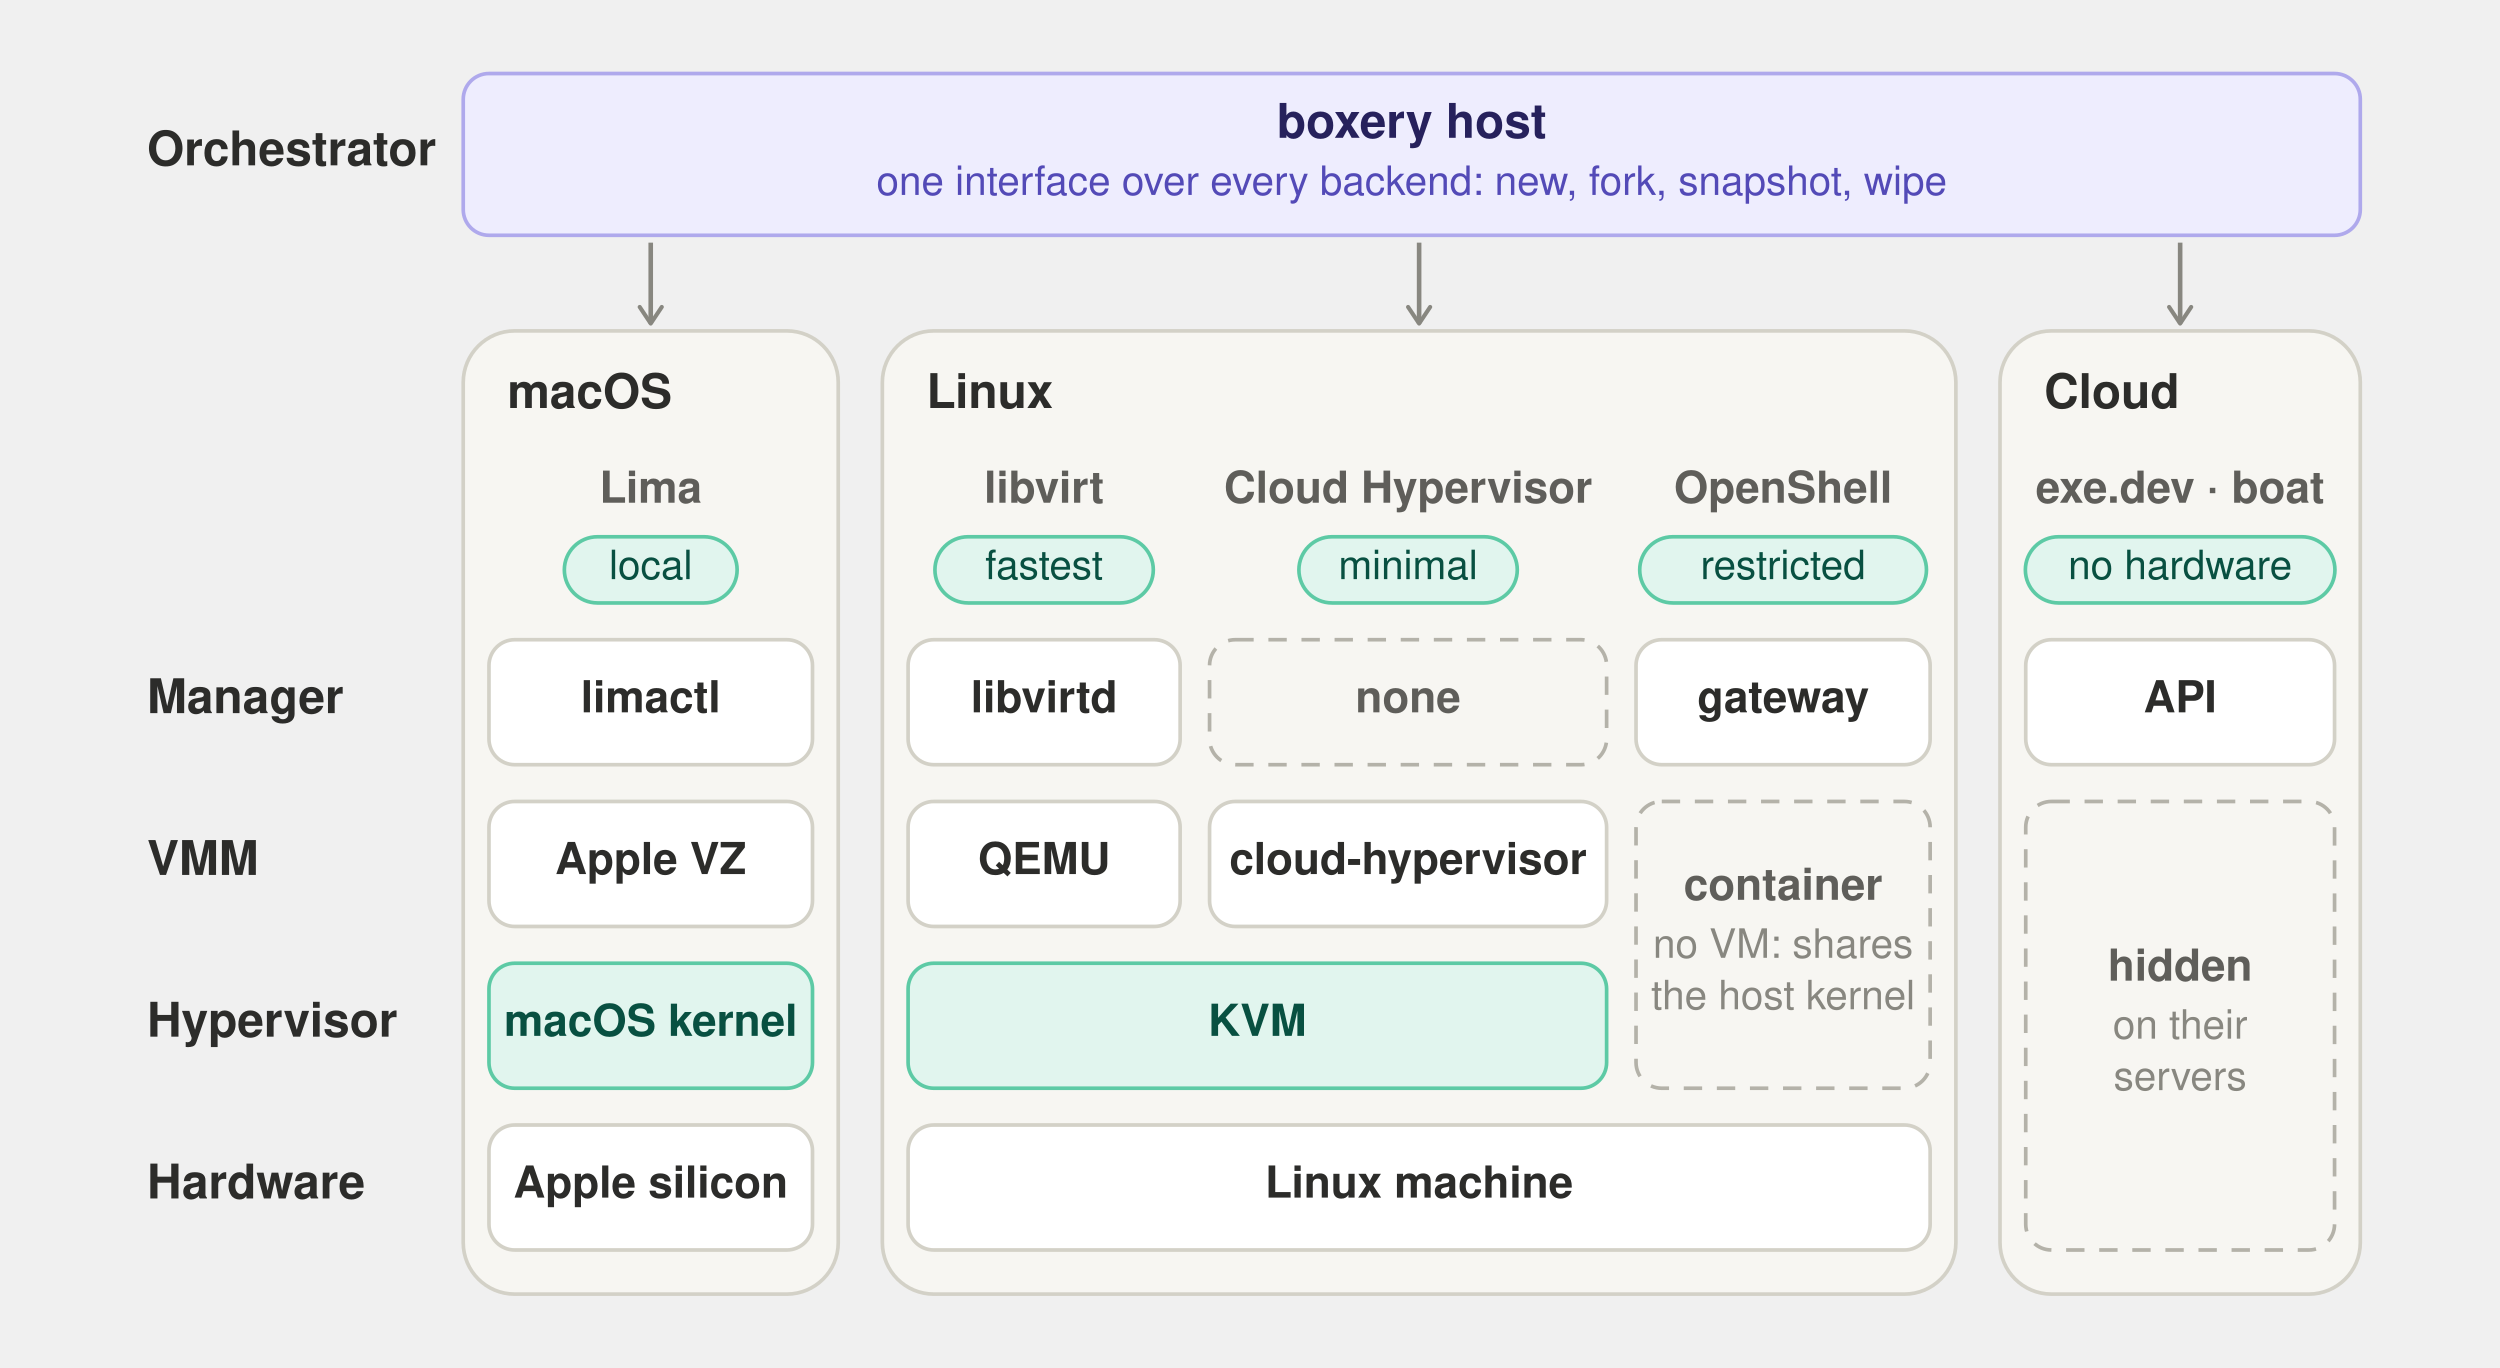
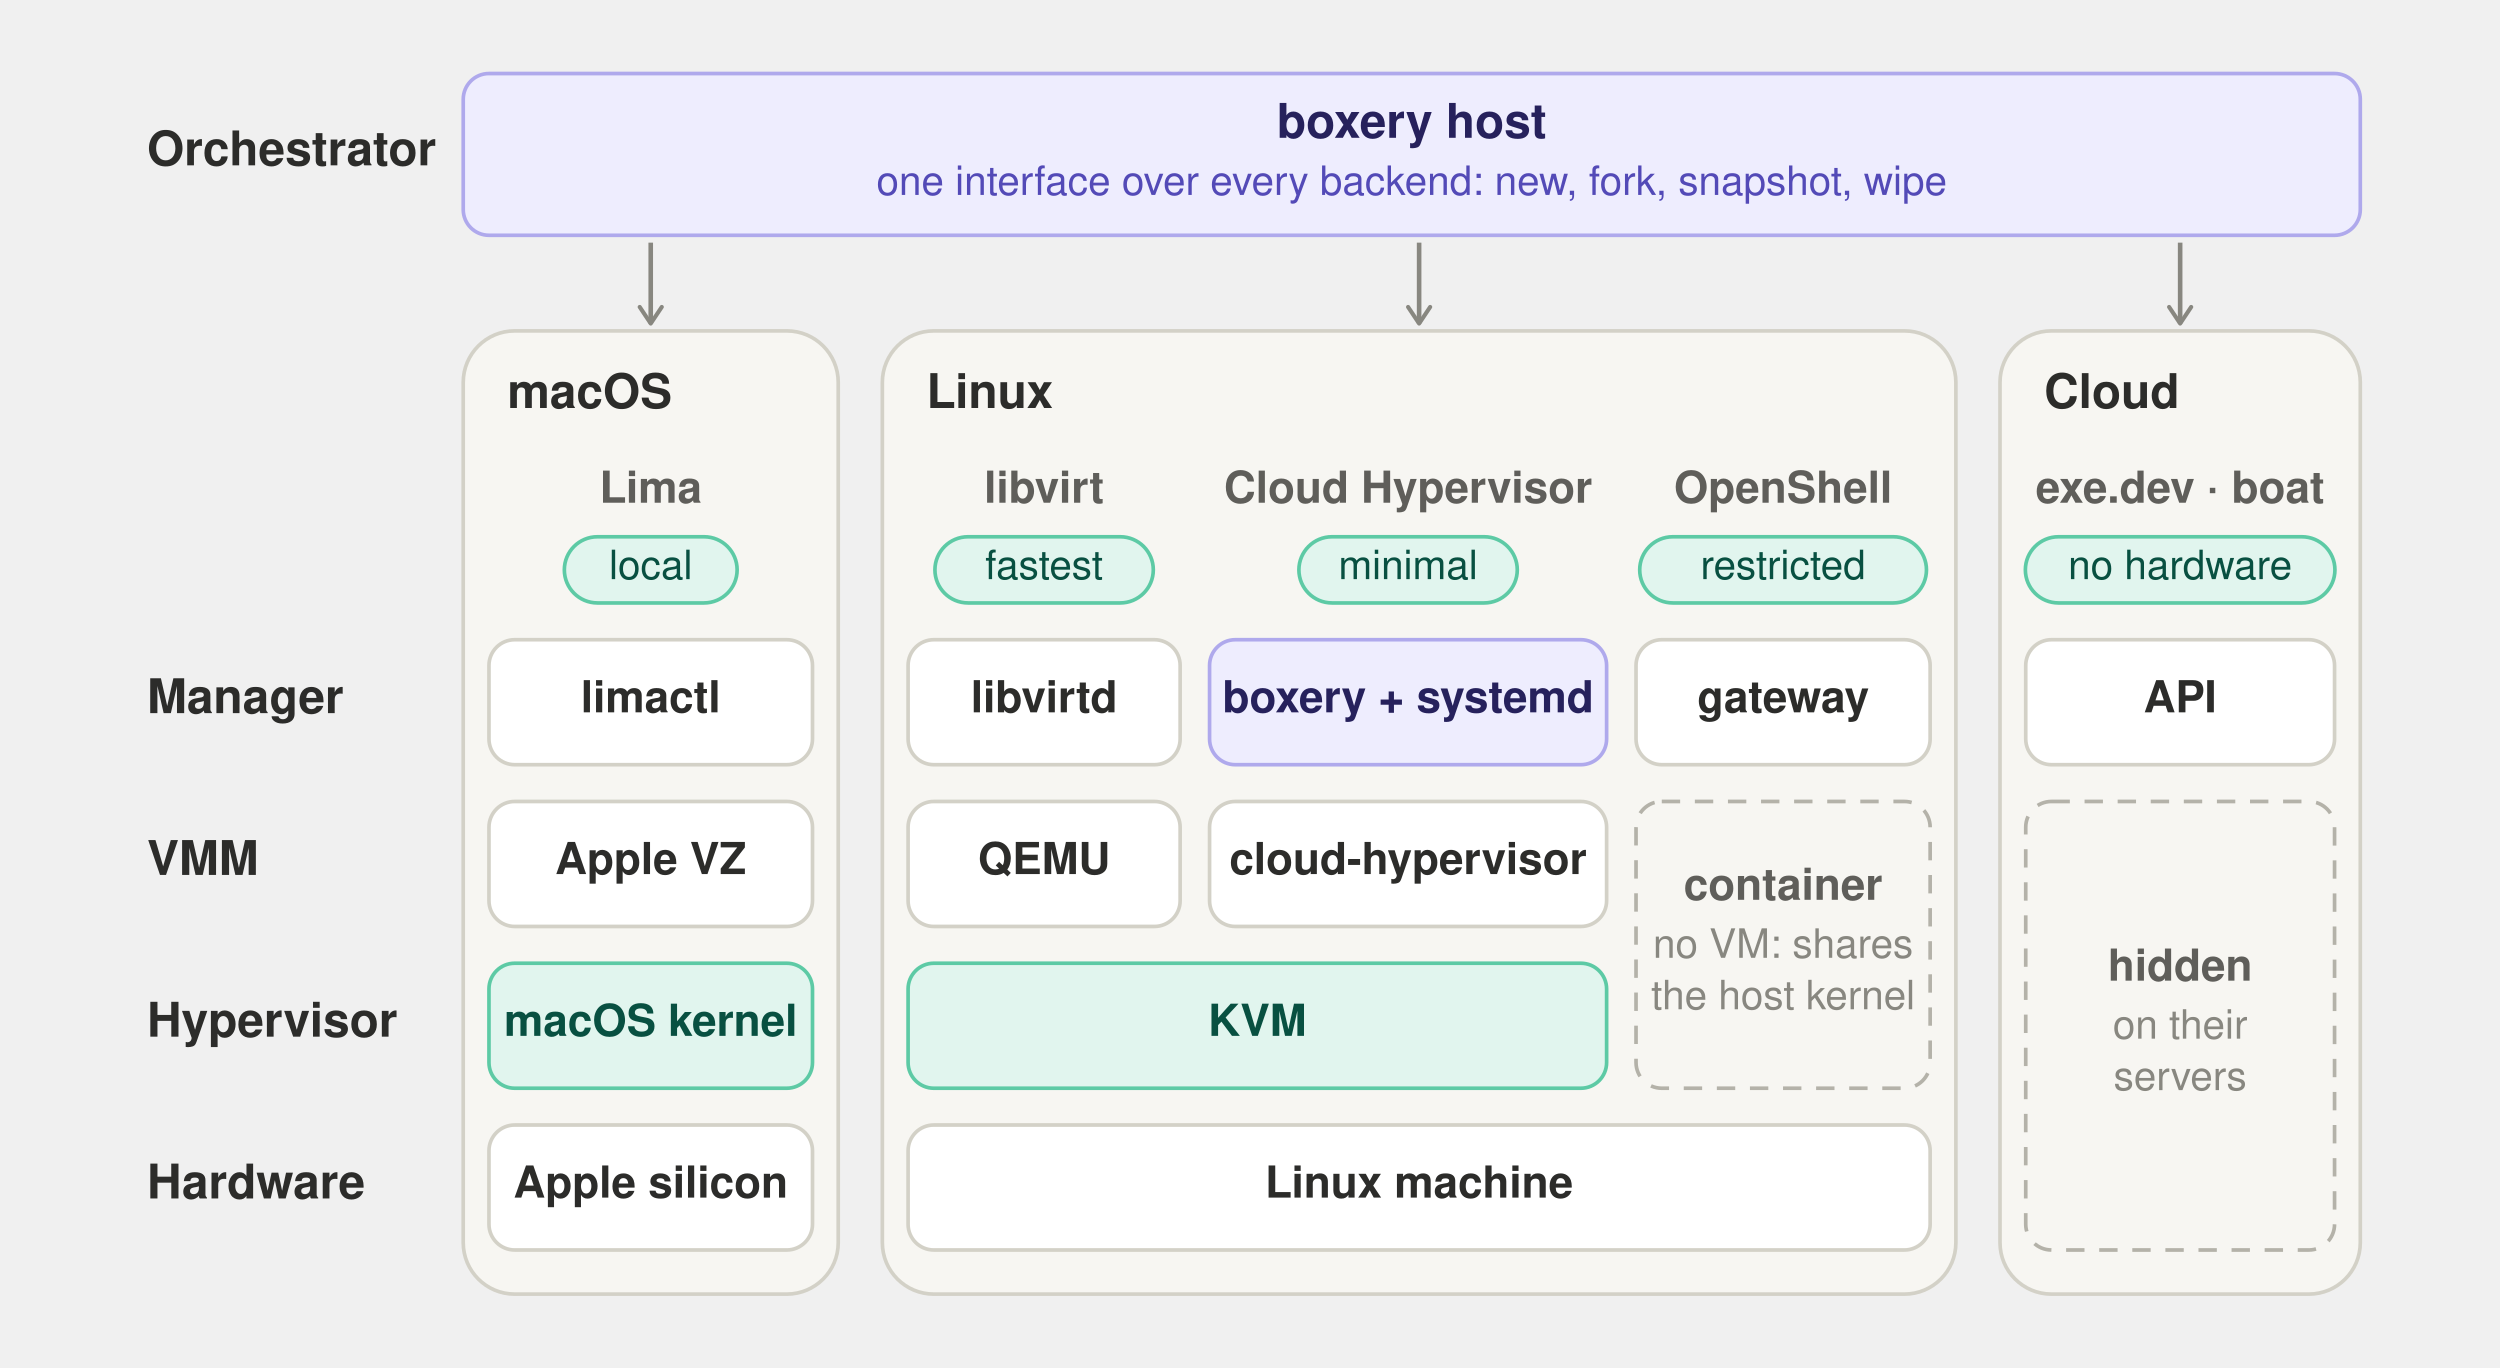
<svg xmlns="http://www.w3.org/2000/svg" viewBox="0 0 680 372" width="680" height="372" role="img" aria-labelledby="t d">
  <defs>
    <marker id="arrow" viewBox="0 0 10 10" refX="8" refY="5" markerWidth="6" markerHeight="6" orient="auto-start-reverse">
      <path d="M2 1L8 5L2 9" fill="none" stroke="#888780" stroke-width="1.5" stroke-linecap="round" stroke-linejoin="round" />
    </marker>
  </defs>
  <g font-family="-apple-system, BlinkMacSystemFont, 'Segoe UI', Helvetica, Arial, sans-serif" text-anchor="middle" dominant-baseline="central">
    <text x="40" y="42" font-size="13" font-weight="600" fill="#2C2C2A" text-anchor="start">Orchestrator</text>
    <rect x="126" y="20" width="516" height="44" rx="7" fill="#EEEDFE" stroke="#AFA9EC" />
    <text x="384" y="34.5" font-size="13" font-weight="600" fill="#26215C" text-anchor="middle">boxery host</text>
    <text x="384" y="50.5" font-size="11" font-weight="400" fill="#534AB7" text-anchor="middle">one interface over every backend: new, fork, snapshot, wipe</text>
    <rect x="126" y="90" width="102" height="262" rx="14" fill="#F7F6F2" stroke="#D3D1C7" />
    <text x="138" y="108" font-size="13" font-weight="600" fill="#2C2C2A" text-anchor="start">macOS</text>
    <line x1="177" y1="66" x2="177" y2="88" stroke="#888780" stroke-width="1.25" marker-end="url(#arrow)" />
    <rect x="240" y="90" width="292" height="262" rx="14" fill="#F7F6F2" stroke="#D3D1C7" />
    <text x="252" y="108" font-size="13" font-weight="600" fill="#2C2C2A" text-anchor="start">Linux</text>
    <line x1="386" y1="66" x2="386" y2="88" stroke="#888780" stroke-width="1.25" marker-end="url(#arrow)" />
    <rect x="544" y="90" width="98" height="262" rx="14" fill="#F7F6F2" stroke="#D3D1C7" />
    <text x="556" y="108" font-size="13" font-weight="600" fill="#2C2C2A" text-anchor="start">Cloud</text>
    <line x1="593" y1="66" x2="593" y2="88" stroke="#888780" stroke-width="1.25" marker-end="url(#arrow)" />
    <text x="177" y="134" font-size="12" font-weight="600" fill="#5F5E5A" text-anchor="middle">Lima</text>
    <rect x="153.5" y="146" width="47" height="18" rx="9" fill="#E1F5EE" stroke="#5DCAA5" />
    <text x="177" y="155" font-size="11" font-weight="500" fill="#085041" text-anchor="middle">local</text>
    <text x="284" y="134" font-size="12" font-weight="600" fill="#5F5E5A" text-anchor="middle">libvirt</text>
    <rect x="254.3" y="146" width="59.4" height="18" rx="9" fill="#E1F5EE" stroke="#5DCAA5" />
    <text x="284" y="155" font-size="11" font-weight="500" fill="#085041" text-anchor="middle">fastest</text>
    <text x="383" y="134" font-size="12" font-weight="600" fill="#5F5E5A" text-anchor="middle">Cloud Hypervisor</text>
    <rect x="353.3" y="146" width="59.4" height="18" rx="9" fill="#E1F5EE" stroke="#5DCAA5" />
    <text x="383" y="155" font-size="11" font-weight="500" fill="#085041" text-anchor="middle">minimal</text>
    <text x="485" y="134" font-size="12" font-weight="600" fill="#5F5E5A" text-anchor="middle">OpenShell</text>
    <rect x="446" y="146" width="78" height="18" rx="9" fill="#E1F5EE" stroke="#5DCAA5" />
    <text x="485" y="155" font-size="11" font-weight="500" fill="#085041" text-anchor="middle">restricted</text>
    <text x="593" y="134" font-size="12" font-weight="600" fill="#5F5E5A" text-anchor="middle">exe.dev · boat</text>
    <rect x="550.9" y="146" width="84.2" height="18" rx="9" fill="#E1F5EE" stroke="#5DCAA5" />
    <text x="593" y="155" font-size="11" font-weight="500" fill="#085041" text-anchor="middle">no hardware</text>
    <text x="40" y="191" font-size="13" font-weight="600" fill="#2C2C2A" text-anchor="start">Manager</text>
    <text x="40" y="235" font-size="13" font-weight="600" fill="#2C2C2A" text-anchor="start">VMM</text>
    <text x="40" y="279" font-size="13" font-weight="600" fill="#2C2C2A" text-anchor="start">Hypervisor</text>
    <text x="40" y="323" font-size="13" font-weight="600" fill="#2C2C2A" text-anchor="start">Hardware</text>
    <rect x="133" y="174" width="88" height="34" rx="7" fill="#FFFFFF" stroke="#D3D1C7" />
    <text x="177" y="191" font-size="12" font-weight="600" fill="#2C2C2A" text-anchor="middle">limactl</text>
    <rect x="133" y="218" width="88" height="34" rx="7" fill="#FFFFFF" stroke="#D3D1C7" />
    <text x="177" y="235" font-size="12" font-weight="600" fill="#2C2C2A" text-anchor="middle">Apple VZ</text>
    <rect x="133" y="262" width="88" height="34" rx="7" fill="#E1F5EE" stroke="#5DCAA5" />
    <text x="177" y="279" font-size="12" font-weight="600" fill="#085041" text-anchor="middle">macOS kernel</text>
    <rect x="133" y="306" width="88" height="34" rx="7" fill="#FFFFFF" stroke="#D3D1C7" />
    <text x="177" y="323" font-size="12" font-weight="600" fill="#2C2C2A" text-anchor="middle">Apple silicon</text>
    <rect x="247" y="174" width="74" height="34" rx="7" fill="#FFFFFF" stroke="#D3D1C7" />
    <text x="284" y="191" font-size="12" font-weight="600" fill="#2C2C2A" text-anchor="middle">libvirtd</text>
    <rect x="247" y="218" width="74" height="34" rx="7" fill="#FFFFFF" stroke="#D3D1C7" />
    <text x="284" y="235" font-size="12" font-weight="600" fill="#2C2C2A" text-anchor="middle">QEMU</text>
-     <rect x="329" y="174" width="108" height="34" rx="7" fill="none" stroke="#B4B2A9" stroke-dasharray="5 4" />
-     <text x="383" y="191" font-size="12" font-weight="600" fill="#5F5E5A" text-anchor="middle">none</text>
+     <rect x="329" y="174" width="108" height="34" rx="7" fill="#EEEDFE" stroke="#AFA9EC" />
+     <text x="383" y="191" font-size="12" font-weight="600" fill="#26215C" text-anchor="middle">boxery + systemd</text>
    <rect x="329" y="218" width="108" height="34" rx="7" fill="#FFFFFF" stroke="#D3D1C7" />
    <text x="383" y="235" font-size="12" font-weight="600" fill="#2C2C2A" text-anchor="middle">cloud-hypervisor</text>
    <rect x="247" y="262" width="190" height="34" rx="7" fill="#E1F5EE" stroke="#5DCAA5" />
    <text x="342" y="279" font-size="12" font-weight="600" fill="#085041" text-anchor="middle">KVM</text>
    <rect x="445" y="174" width="80" height="34" rx="7" fill="#FFFFFF" stroke="#D3D1C7" />
    <text x="485" y="191" font-size="12" font-weight="600" fill="#2C2C2A" text-anchor="middle">gateway</text>
    <rect x="445" y="218" width="80" height="78" rx="7" fill="none" stroke="#B4B2A9" stroke-dasharray="5 4" />
    <text x="485" y="242" font-size="12" font-weight="600" fill="#5F5E5A" text-anchor="middle">container</text>
    <text x="485" y="258" font-size="11" font-weight="400" fill="#888780" text-anchor="middle">no VM: shares</text>
    <text x="485" y="272" font-size="11" font-weight="400" fill="#888780" text-anchor="middle">the host kernel</text>
    <rect x="247" y="306" width="278" height="34" rx="7" fill="#FFFFFF" stroke="#D3D1C7" />
    <text x="386" y="323" font-size="12" font-weight="600" fill="#2C2C2A" text-anchor="middle">Linux machine</text>
    <rect x="551" y="174" width="84" height="34" rx="7" fill="#FFFFFF" stroke="#D3D1C7" />
    <text x="593" y="191" font-size="12" font-weight="600" fill="#2C2C2A" text-anchor="middle">API</text>
    <rect x="551" y="218" width="84" height="122" rx="7" fill="none" stroke="#B4B2A9" stroke-dasharray="5 4" />
    <text x="593" y="264" font-size="12" font-weight="600" fill="#5F5E5A" text-anchor="middle">hidden</text>
    <text x="593" y="280" font-size="11" font-weight="400" fill="#888780" text-anchor="middle">on their</text>
    <text x="593" y="294" font-size="11" font-weight="400" fill="#888780" text-anchor="middle">servers</text>
  </g>
</svg>
